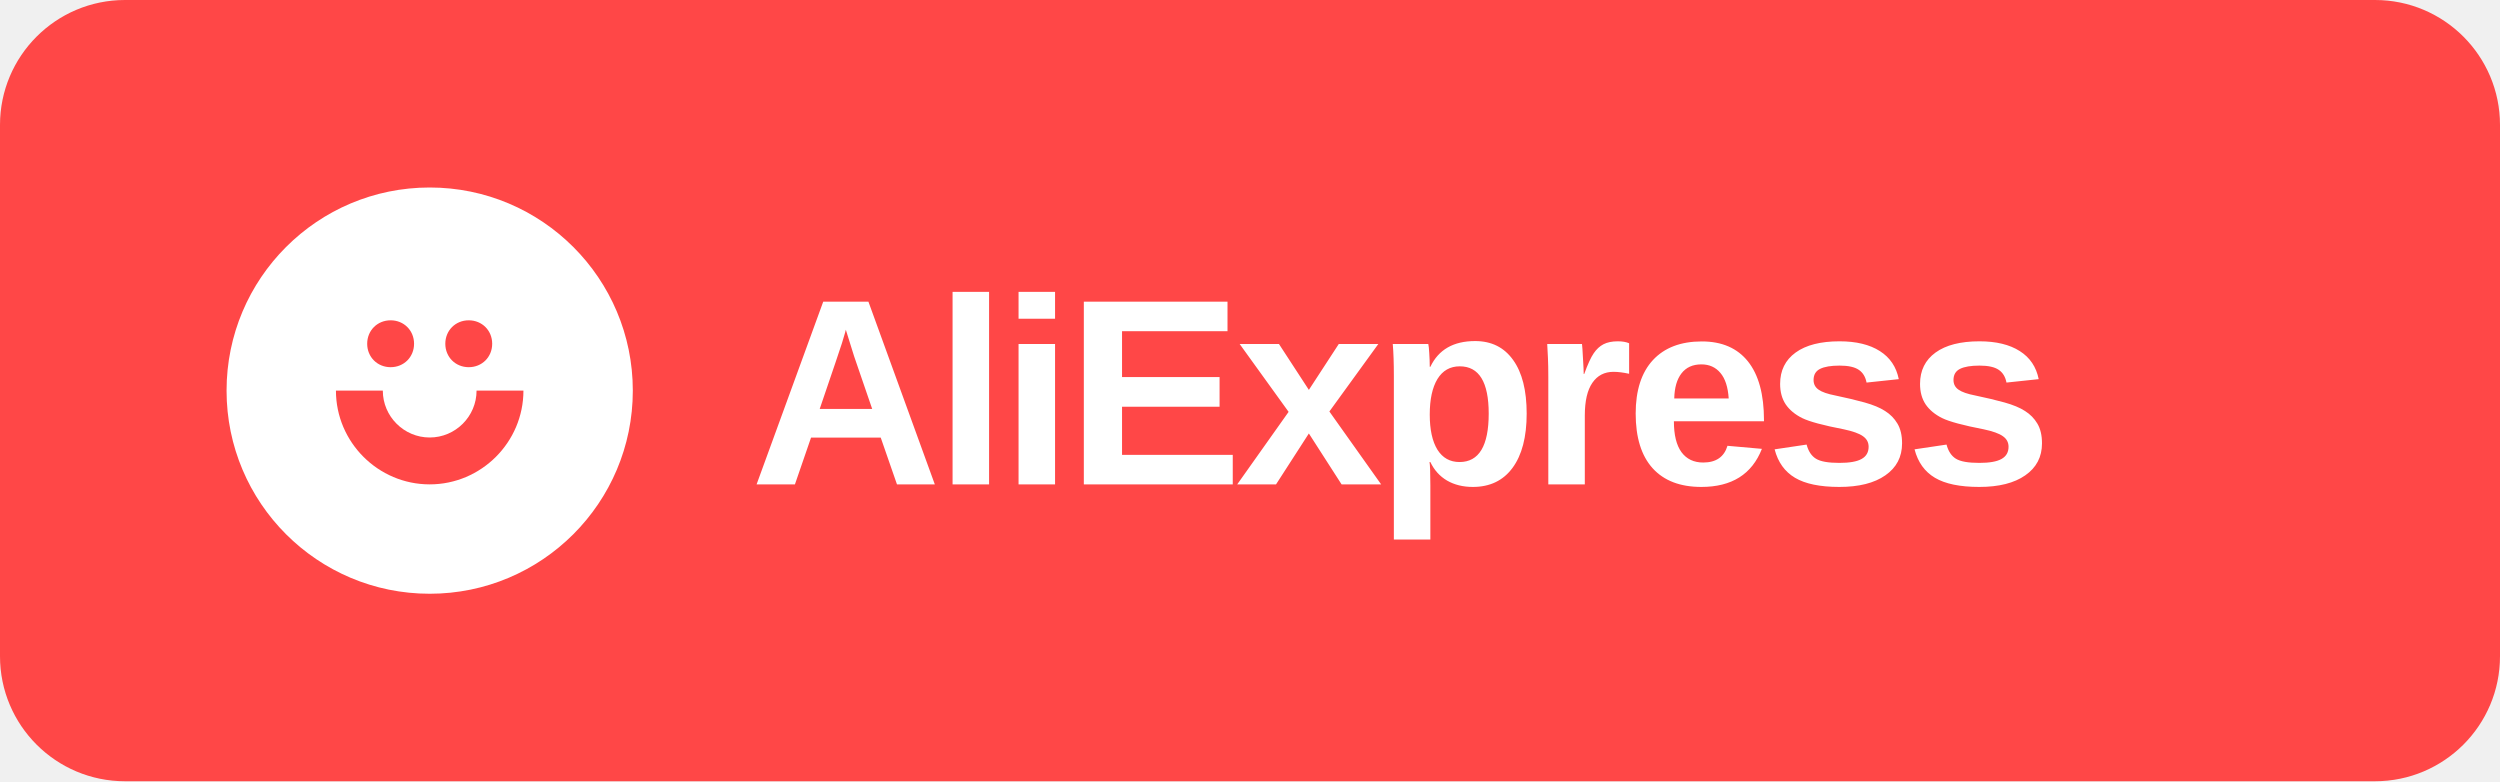
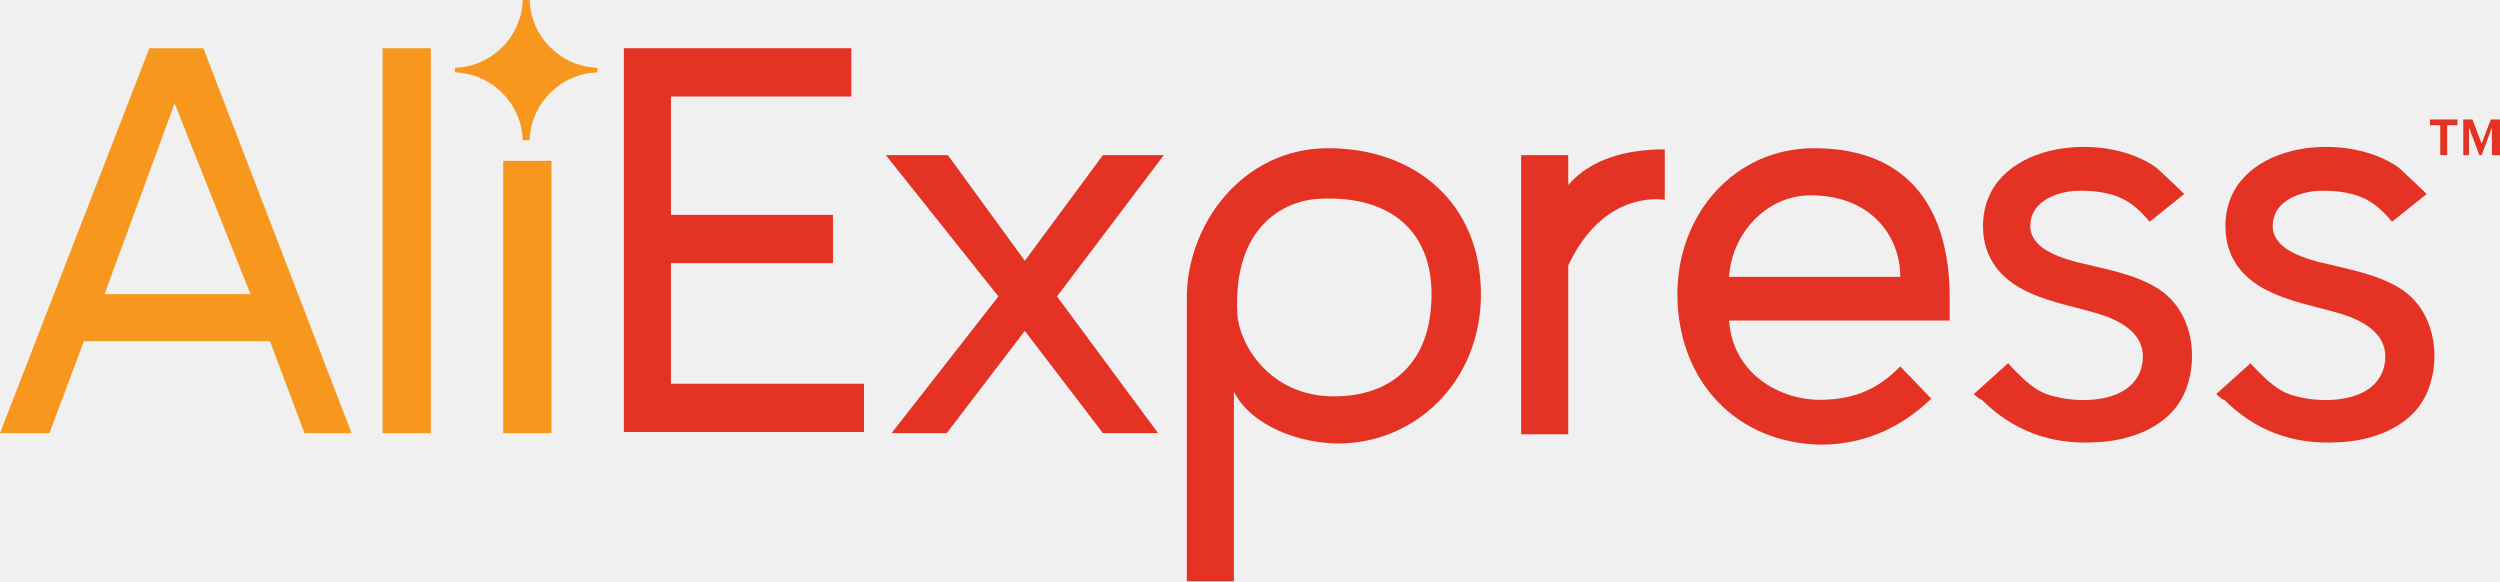
- <svg xmlns="http://www.w3.org/2000/svg" viewBox="0 0 320 100" width="100%" height="100%">
-   <rect width="320" height="100" rx="16" fill="#FF4747" />
-   <g transform="translate(25, 20)">
-     <circle cx="30" cy="30" r="26" fill="#FFFFFF" />
-     <path fill="#FF4747" d="M18 30c0 6.6 5.4 12 12 12s12-5.4 12-12h-6c0 3.3-2.7 6-6 6s-6-2.7-6-6h-6z" />
-     <path fill="#FF4747" d="M22 24c0-1.7 1.3-3 3-3s3 1.3 3 3-1.3 3-3 3-3-1.3-3-3zm10 0c0-1.7 1.3-3 3-3s3 1.3 3 3-1.3 3-3 3-3-1.3-3-3z" />
+ <svg xmlns="http://www.w3.org/2000/svg" width="57.573mm" height="13.388mm" viewBox="0 0 57.573 13.388" version="1.1">
+   <style type="text/css">
+ 	.st0{fill:#E43225;}
+ 	.st1{fill:#F7971D;}
+ </style>
+   <g transform="translate(-76.29072,-142.8953)">
+     <g transform="matrix(0.2645833,0,0,0.2645833,38.93155,83.33762)">
+       <g>
+         <path class="st0" d="m 195.5,262.8 v -33.5 h 19.8 v 4.2 h -15.7 v 10.3 h 14.1 v 4.2 h -14.1 v 10.5 h 16.8 v 4.2 h -20.9 z" />
+         <path class="st0" d="m 237.2,262.8 -6.8,-8.9 -6.8,8.9 h -4.8 l 9.3,-11.9 -9.8,-12.3 h 5.4 l 6.7,9.2 6.8,-9.2 h 5.3 l -9.3,12.3 8.8,11.9 z" />
+         <path class="st0" d="m 248.6,259.2 v 16.5 h -4.1 V 251 c 0,-6.3 4.8,-13 12.3,-13 7.6,0 13.3,4.8 13.3,12.7 0,7.7 -5.8,13 -12.4,13 -3.2,0 -7.5,-1.4 -9.1,-4.5 z m 17.2,-8.5 c 0,-5.4 -3.5,-8.6 -9.7,-8.3 -3,0.1 -7.6,2.3 -7.2,10 0.1,2.5 2.7,7.2 8.4,7.2 4.9,0 8.5,-2.8 8.5,-8.9 z" />
+         <path class="st0" d="m 273.6,262.8 v -24.2 h 4.1 v 2.6 c 2,-2.3 5.1,-3.1 8.4,-3.1 v 4.4 c -0.5,-0.1 -5.4,-0.7 -8.4,5.7 v 14.7 h -4.1 z" />
+         <path class="st0" d="m 287.2,250.7 c 0,-7 5,-12.7 11.9,-12.7 8.6,0 11.8,5.7 11.8,13 v 2 h -19.2 c 0.3,4.6 4.4,7 8.2,6.9 2.8,-0.1 4.7,-0.9 6.7,-2.9 l 2.7,2.8 c -2.5,2.4 -5.7,4 -9.6,4 -7.3,-0.1 -12.5,-5.5 -12.5,-13.1 z m 11.6,-8.6 c -3.9,0 -6.9,3.4 -7.1,7.1 h 14.9 c 0,-3.6 -2.6,-7.1 -7.8,-7.1 z" />
+         <path class="st0" d="m 313,259.4 c 0,0 3,-2.7 3,-2.7 -0.1,0 1.5,1.6 1.7,1.7 0.7,0.6 1.4,1 2.3,1.2 2.6,0.7 7.3,0.5 7.7,-3.1 0.2,-2 -1.3,-3.1 -3,-3.8 -2.2,-0.8 -4.6,-1.1 -6.8,-2.1 -2.5,-1.1 -4.1,-3 -4.1,-5.8 0,-7.3 10.4,-8.5 15.1,-5.1 0.2,0.2 2.5,2.3 2.4,2.3 l -3,2.4 c -1.5,-1.8 -2.9,-2.7 -6.1,-2.7 -1.6,0 -3.8,0.7 -4.2,2.4 -0.6,2.4 2.1,3.3 3.9,3.8 2.4,0.6 5,1 7.1,2.3 2.9,1.8 3.6,5.7 2.5,8.7 -1.2,3.3 -4.8,4.6 -8,4.7 -3.8,0.2 -7.1,-1 -9.8,-3.7 -0.2,0 -0.7,-0.5 -0.7,-0.5 z" />
+         <path class="st0" d="m 334.1,259.4 c 0,0 3,-2.7 3,-2.7 -0.1,0 1.5,1.6 1.7,1.7 0.7,0.6 1.4,1 2.3,1.2 2.6,0.7 7.3,0.5 7.7,-3.1 0.2,-2 -1.3,-3.1 -3,-3.8 -2.2,-0.8 -4.6,-1.1 -6.8,-2.1 -2.5,-1.1 -4.1,-3 -4.1,-5.8 0,-7.3 10.4,-8.5 15.1,-5.1 0.2,0.2 2.5,2.3 2.4,2.3 l -3,2.4 c -1.5,-1.8 -2.9,-2.7 -6.1,-2.7 -1.6,0 -3.8,0.7 -4.2,2.4 -0.6,2.4 2.1,3.3 3.9,3.8 2.4,0.6 5,1 7.1,2.3 2.9,1.8 3.6,5.7 2.5,8.7 -1.2,3.3 -4.8,4.6 -8,4.7 -3.8,0.2 -7.1,-1 -9.8,-3.7 -0.2,0 -0.7,-0.5 -0.7,-0.5 z" />
+         <g>
+           <path class="st0" d="M 353.6,238.6 V 236 h -0.9 v -0.5 h 2.4 v 0.5 h -0.9 v 2.6 z" />
+           <path class="st0" d="m 358.1,238.6 v -2.4 l -0.9,2.4 H 357 l -0.9,-2.4 v 2.4 h -0.5 v -3.1 h 0.8 l 0.8,2.1 0.8,-2.1 h 0.8 v 3.1 z" />
+         </g>
+       </g>
+       <g>
+         <path class="st1" d="m 167.7,262.8 -3,-8 h -16.2 l -3,8 h -4.3 l 13,-33.5 h 4.7 l 12.9,33.5 z m -11.3,-28.7 -6.1,16.6 H 163 Z" />
+         <path class="st1" d="m 174.5,262.8 v -33.5 h 4.2 v 33.5 z" />
+         <path class="st1" d="m 185,262.8 v -23.7 h 4.2 v 23.7 z" />
+         <path class="st1" d="m 193.2,231.4 c 0,-0.1 0,-0.1 0,-0.2 0,-0.1 0,-0.1 0,-0.2 -3.2,-0.1 -5.8,-2.7 -5.9,-5.9 -0.1,0 -0.2,0 -0.3,0 -0.1,0 -0.2,0 -0.3,0 -0.1,3.2 -2.7,5.8 -5.9,5.9 0,0.1 0,0.1 0,0.2 0,0.1 0,0.1 0,0.2 3.2,0.1 5.8,2.7 5.9,5.9 0.1,0 0.2,0 0.3,0 0.1,0 0.2,0 0.3,0 0.1,-3.2 2.7,-5.8 5.9,-5.9 z" />
+       </g>
+     </g>
  </g>
-   <text x="96" y="62" font-family="'Arial Black', Arial, sans-serif" font-weight="900" font-size="34" fill="#FFFFFF" letter-spacing="-1">AliExpress</text>
</svg>
